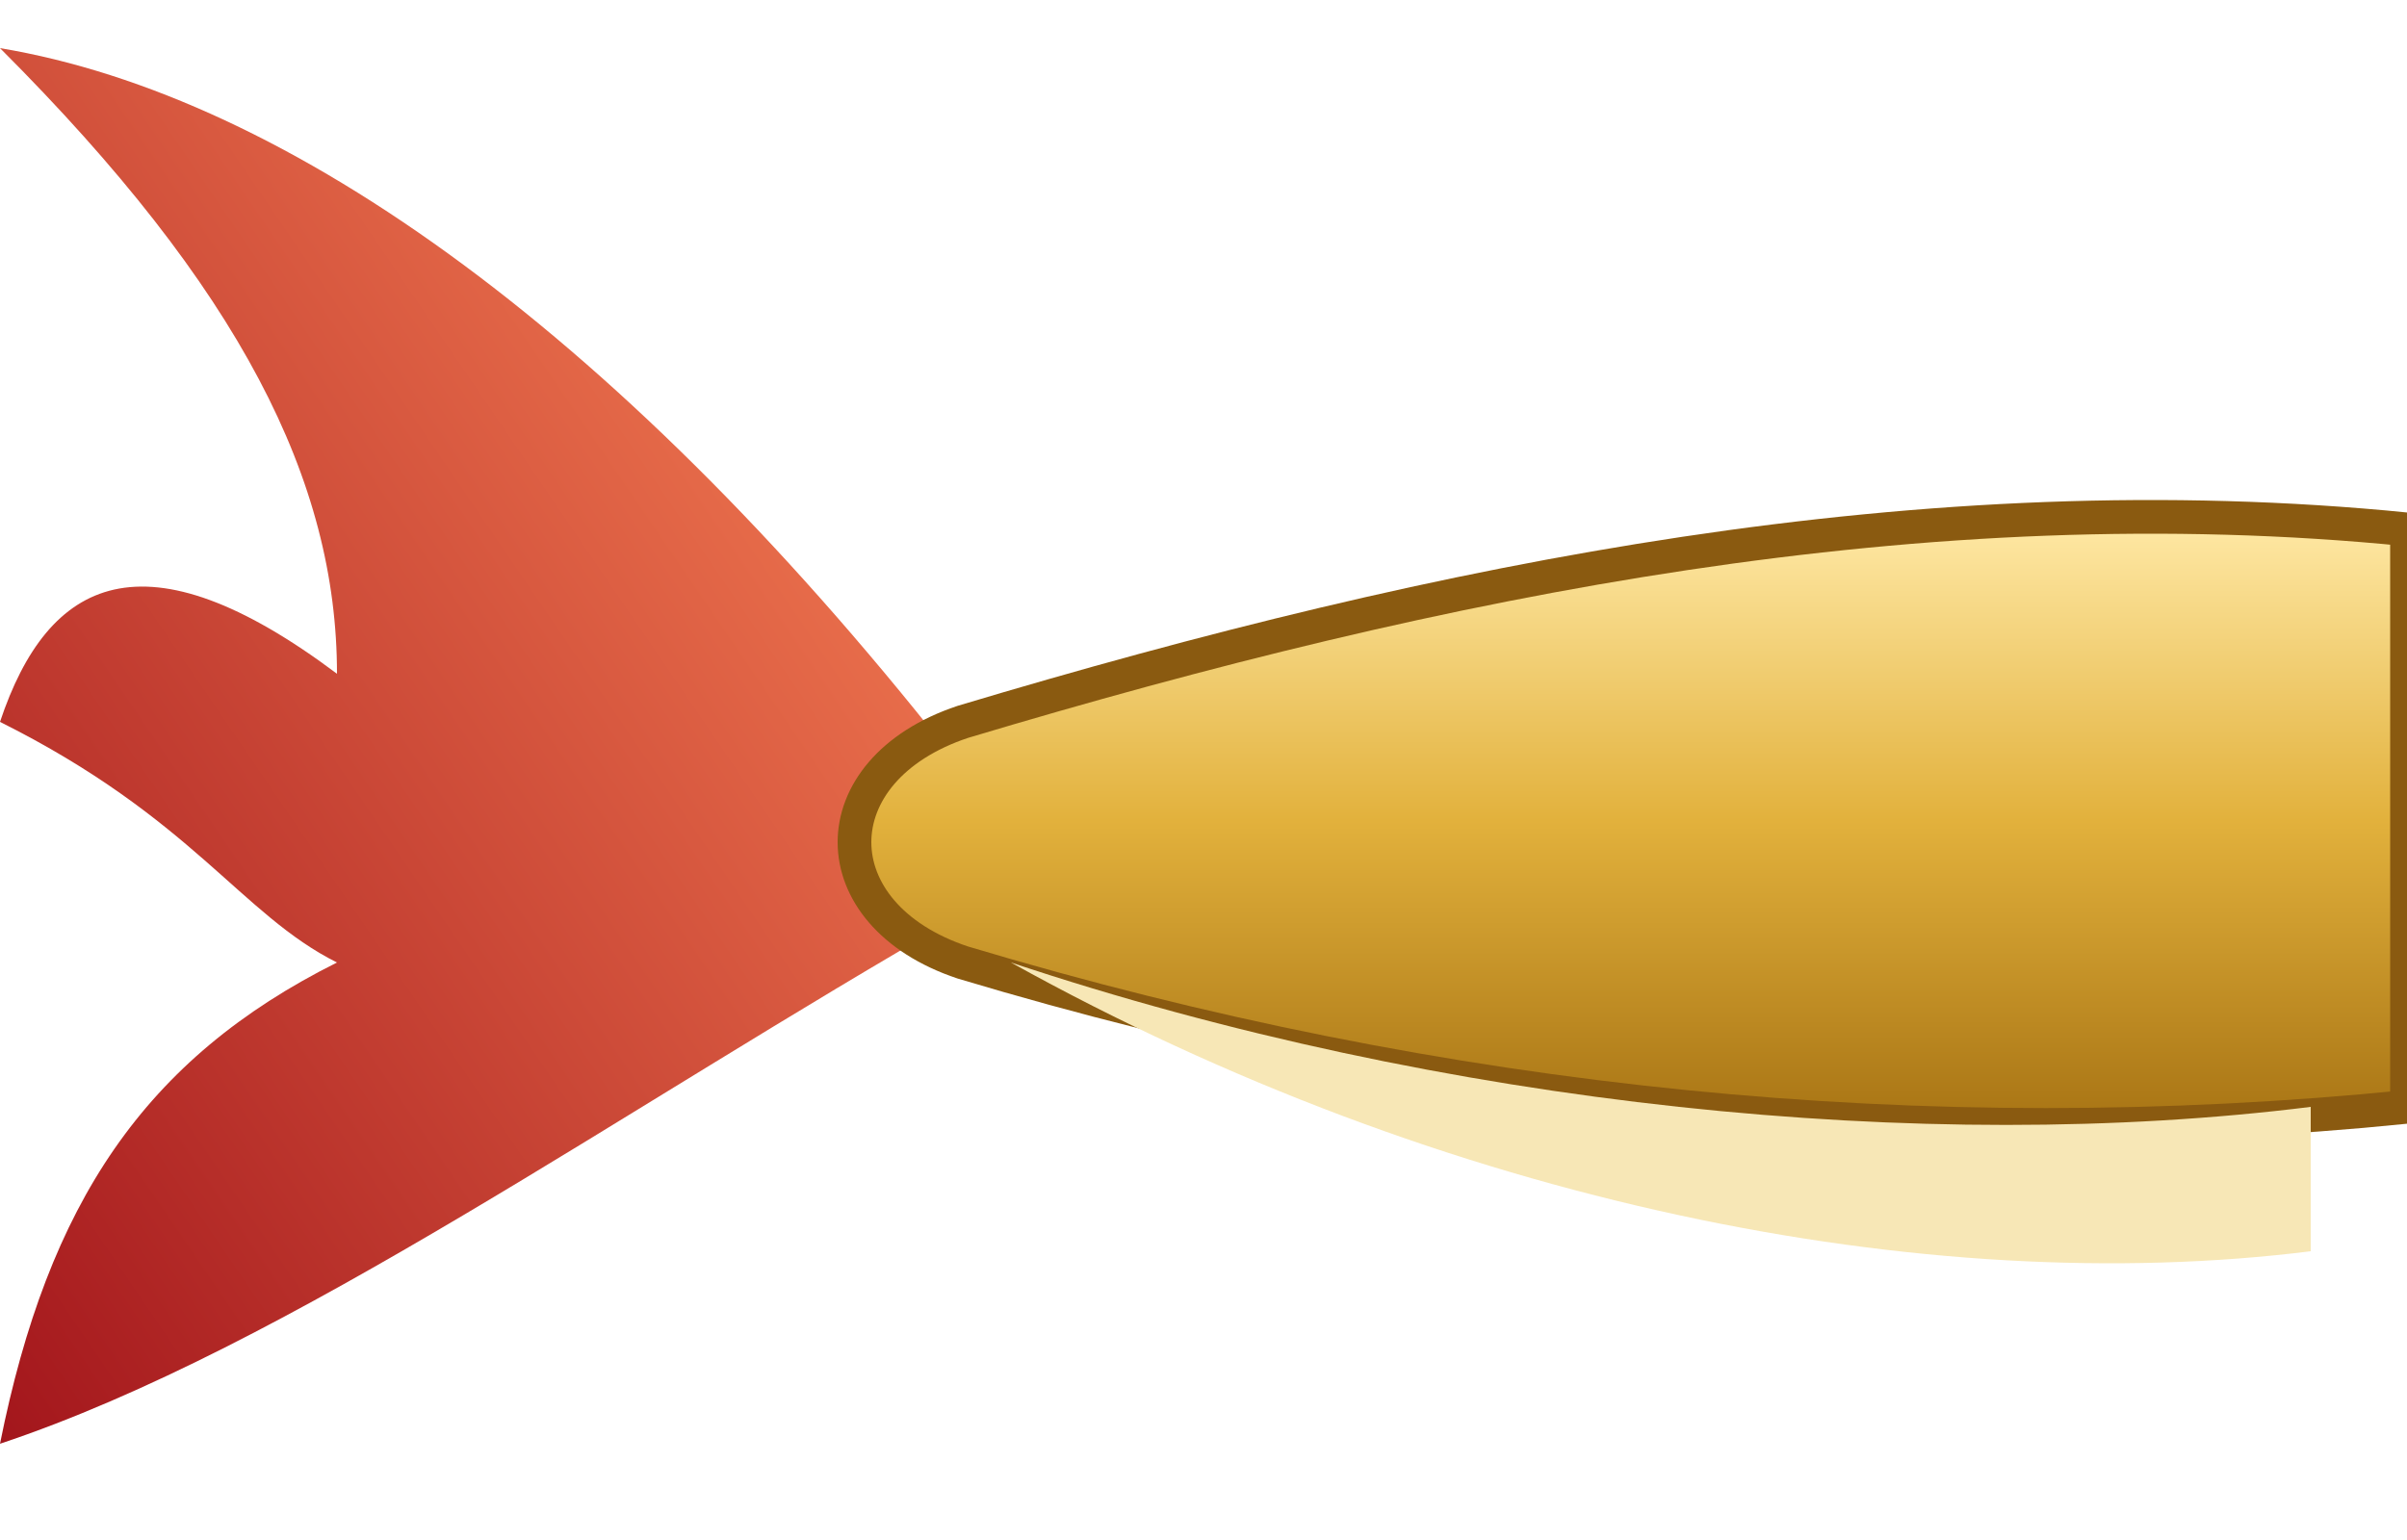
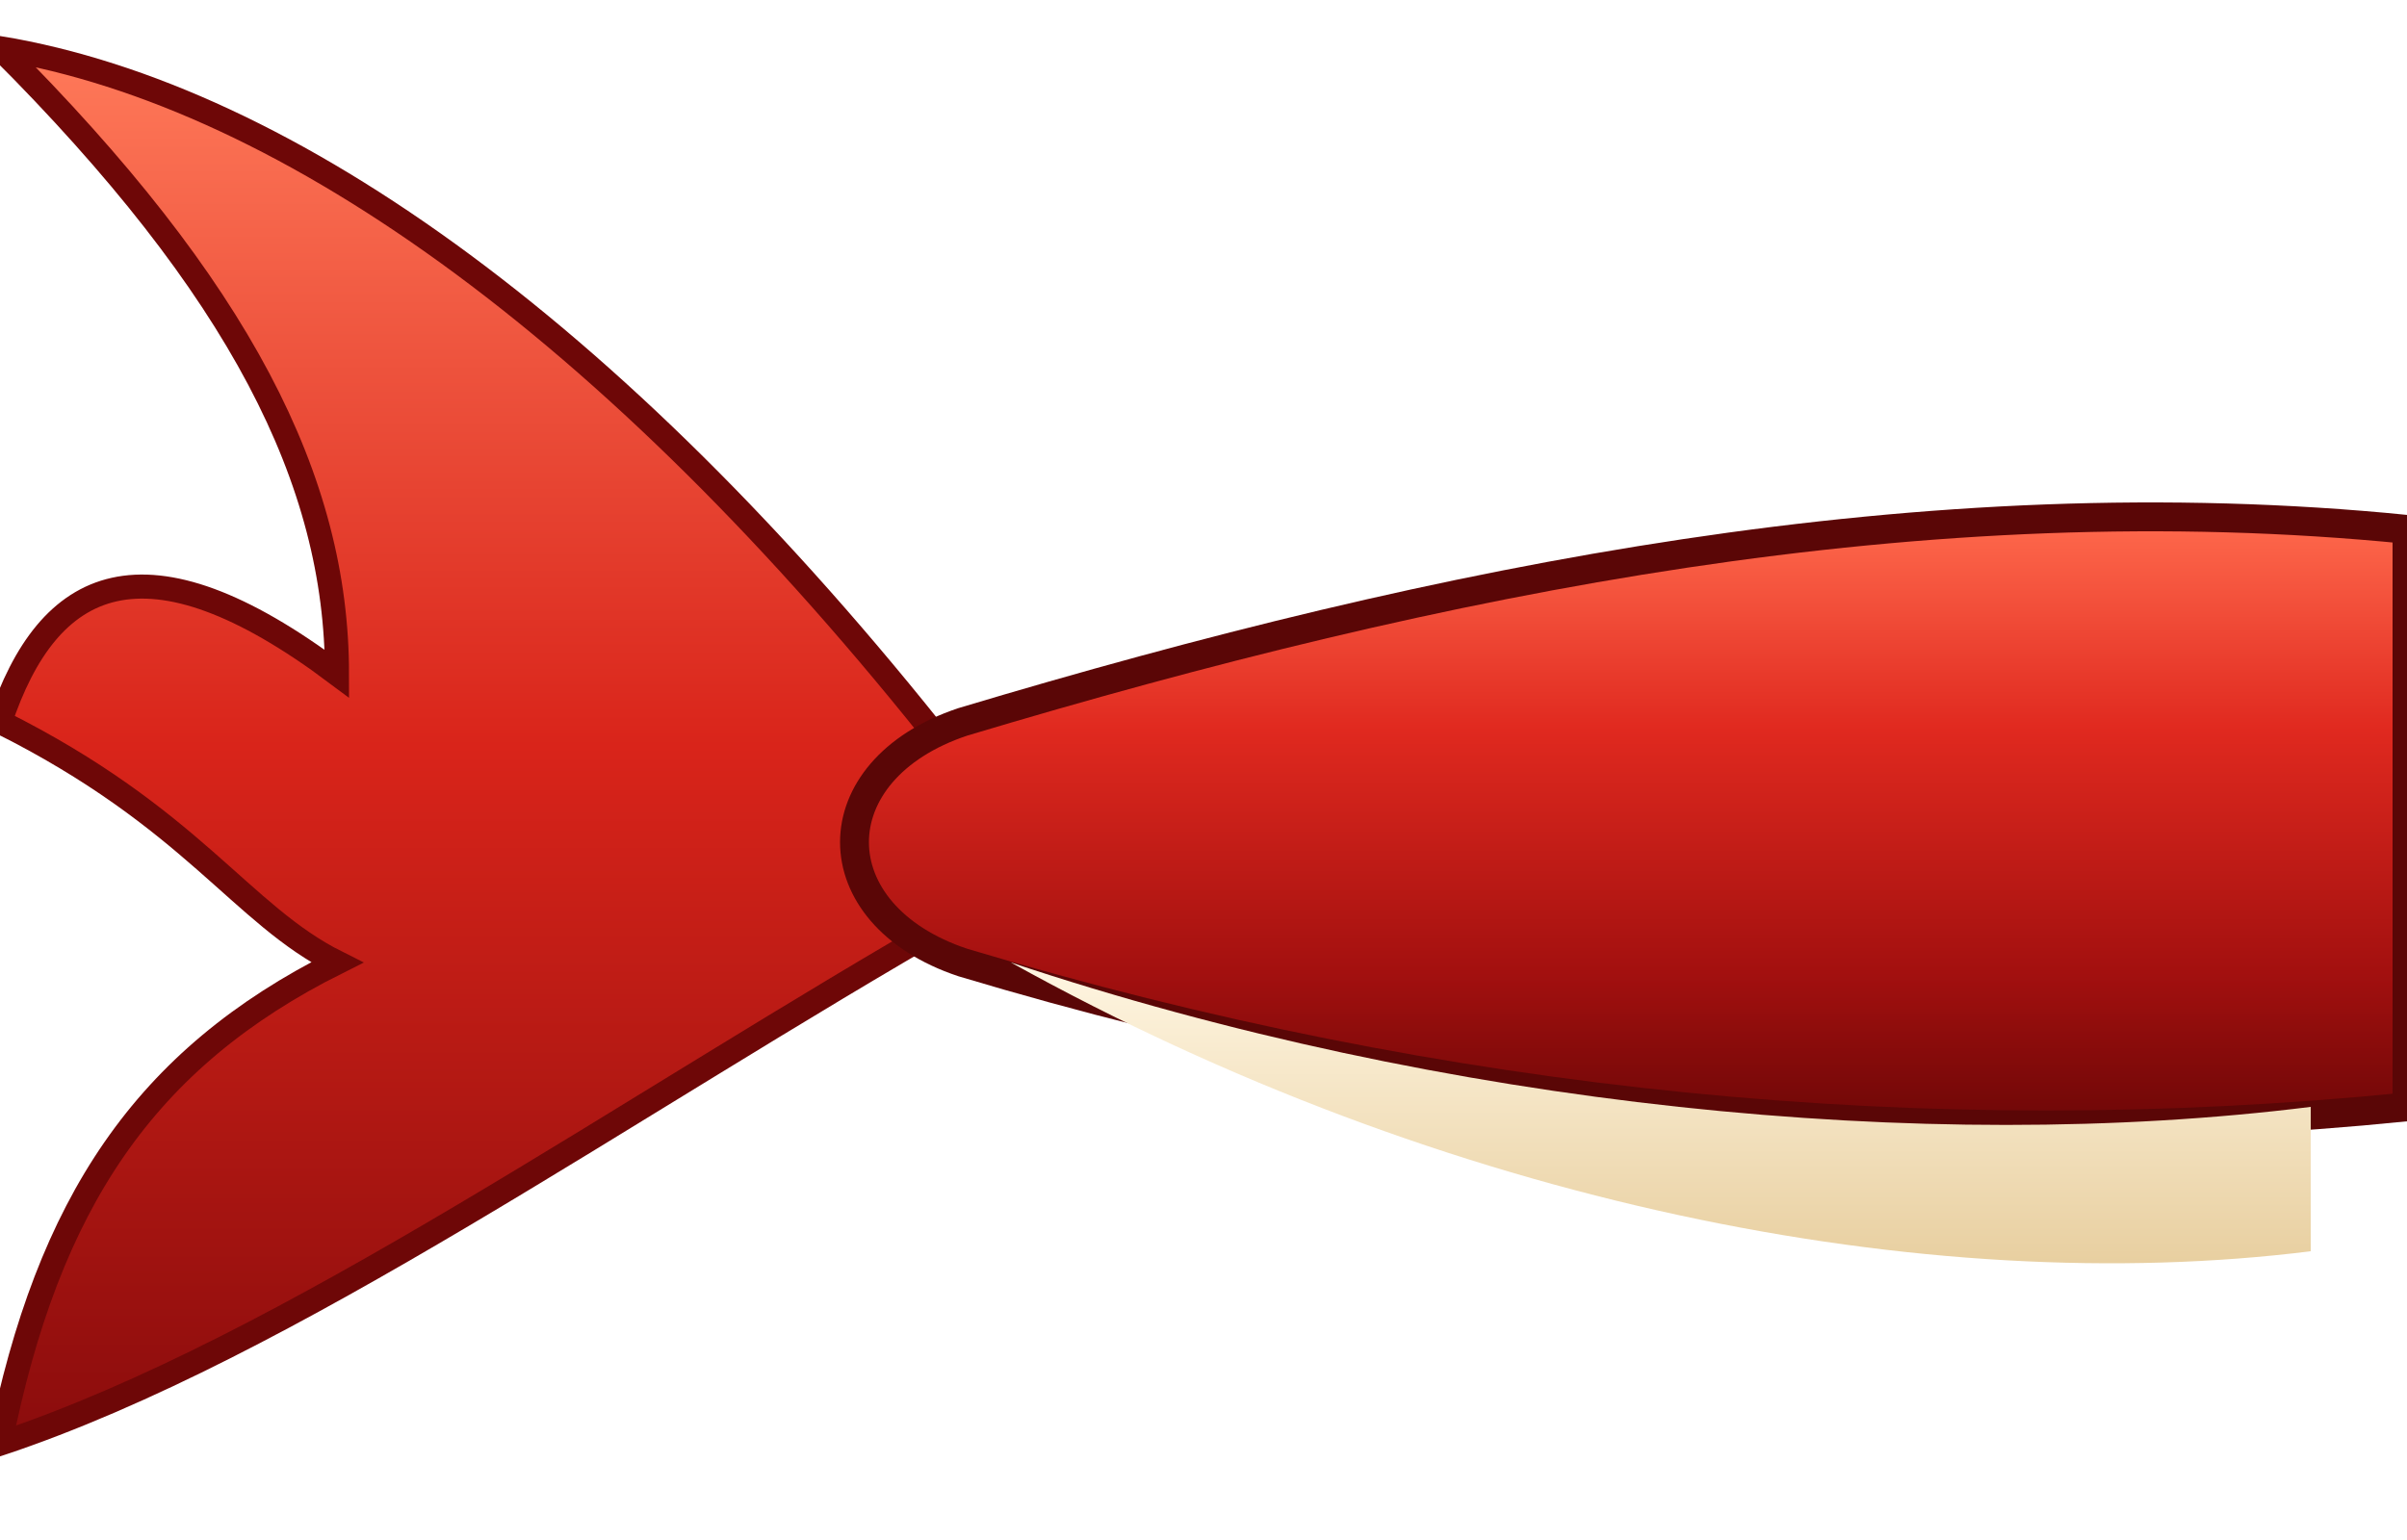
<svg xmlns="http://www.w3.org/2000/svg" viewBox="0 0 100 64">
  <defs>
-     <linearGradient id="e" x1="0" y1="0" x2="0" y2="1">
-       <stop offset="0" stop-color="#ffe9a6" />
-       <stop offset=".5" stop-color="#e2b13c" />
-       <stop offset="1" stop-color="#a87414" />
+     <linearGradient id="nb" x1="0" y1="0" x2="0" y2="1">
+       <stop offset="0" stop-color="#ff6a4d" />
+       <stop offset=".35" stop-color="#e0291f" />
+       <stop offset=".75" stop-color="#a3100f" />
+       <stop offset="1" stop-color="#6e0707" />
    </linearGradient>
-     <linearGradient id="m" x1="1" y1="0" x2="0" y2="1">
-       <stop offset="0" stop-color="#ff8a5a" />
-       <stop offset="1" stop-color="#a3161c" />
+     <linearGradient id="nh" x1="0" y1="0" x2="0" y2="1">
+       <stop offset="0" stop-color="#ff7a5a" />
+       <stop offset=".5" stop-color="#d9241a" />
+       <stop offset="1" stop-color="#8a0c0c" />
    </linearGradient>
+     <linearGradient id="ne" x1="0" y1="0" x2="1" y2="1">
+       <stop offset="0" stop-color="#fff1c4" />
+       <stop offset=".5" stop-color="#e3b65a" />
+       <stop offset="1" stop-color="#9a6a1c" />
+     </linearGradient>
+     <linearGradient id="np" x1="0" y1="0" x2="0" y2="1">
+       <stop offset="0" stop-color="#fff6e2" />
+       <stop offset="1" stop-color="#e8cfa0" />
+     </linearGradient>
+     <pattern id="sisik" width="16" height="12" patternUnits="userSpaceOnUse">
+       <path d="M0 12a8 8 0 0 1 16 0M-8 6a8 8 0 0 1 16 0M8 6a8 8 0 0 1 16 0" fill="none" stroke="#7a0909" stroke-width="1.3" opacity=".55" />
+       <path d="M2 11a6 5 0 0 1 12 0" fill="none" stroke="#ff8a6a" stroke-width=".9" opacity=".45" />
+     </pattern>
  </defs>
-   <path d="M40 32C26 14 12 4 0 2C10 12 14 20 14 28C6 22 2 24 0 30C8 34 10 38 14 40C6 44 2 50 0 60C12 56 26 46 40 38Z" fill="url(#m)" />
-   <path d="M100 22C80 20 60 24 40 30C34 32 34 38 40 40C60 46 80 48 100 46Z" fill="url(#e)" stroke="#8a5a10" stroke-width="1.4" />
-   <path d="M96 46C80 48 60 46 42 40C60 50 80 54 96 52Z" fill="#f7e7b6" />
+   <path d="M40 32C26 14 12 4 0 2C10 12 14 20 14 28C6 22 2 24 0 30C8 34 10 38 14 40C6 44 2 50 0 60C12 56 26 46 40 38Z" fill="url(#nh)" stroke="#6e0707" stroke-width="1" />
+   <path d="M100 22C80 20 60 24 40 30C34 32 34 38 40 40C60 46 80 48 100 46Z" fill="url(#nb)" stroke="#5a0606" stroke-width="1.2" />
+   <path d="M96 46C80 48 60 46 42 40C60 50 80 54 96 52Z" fill="url(#np)" />
</svg>
